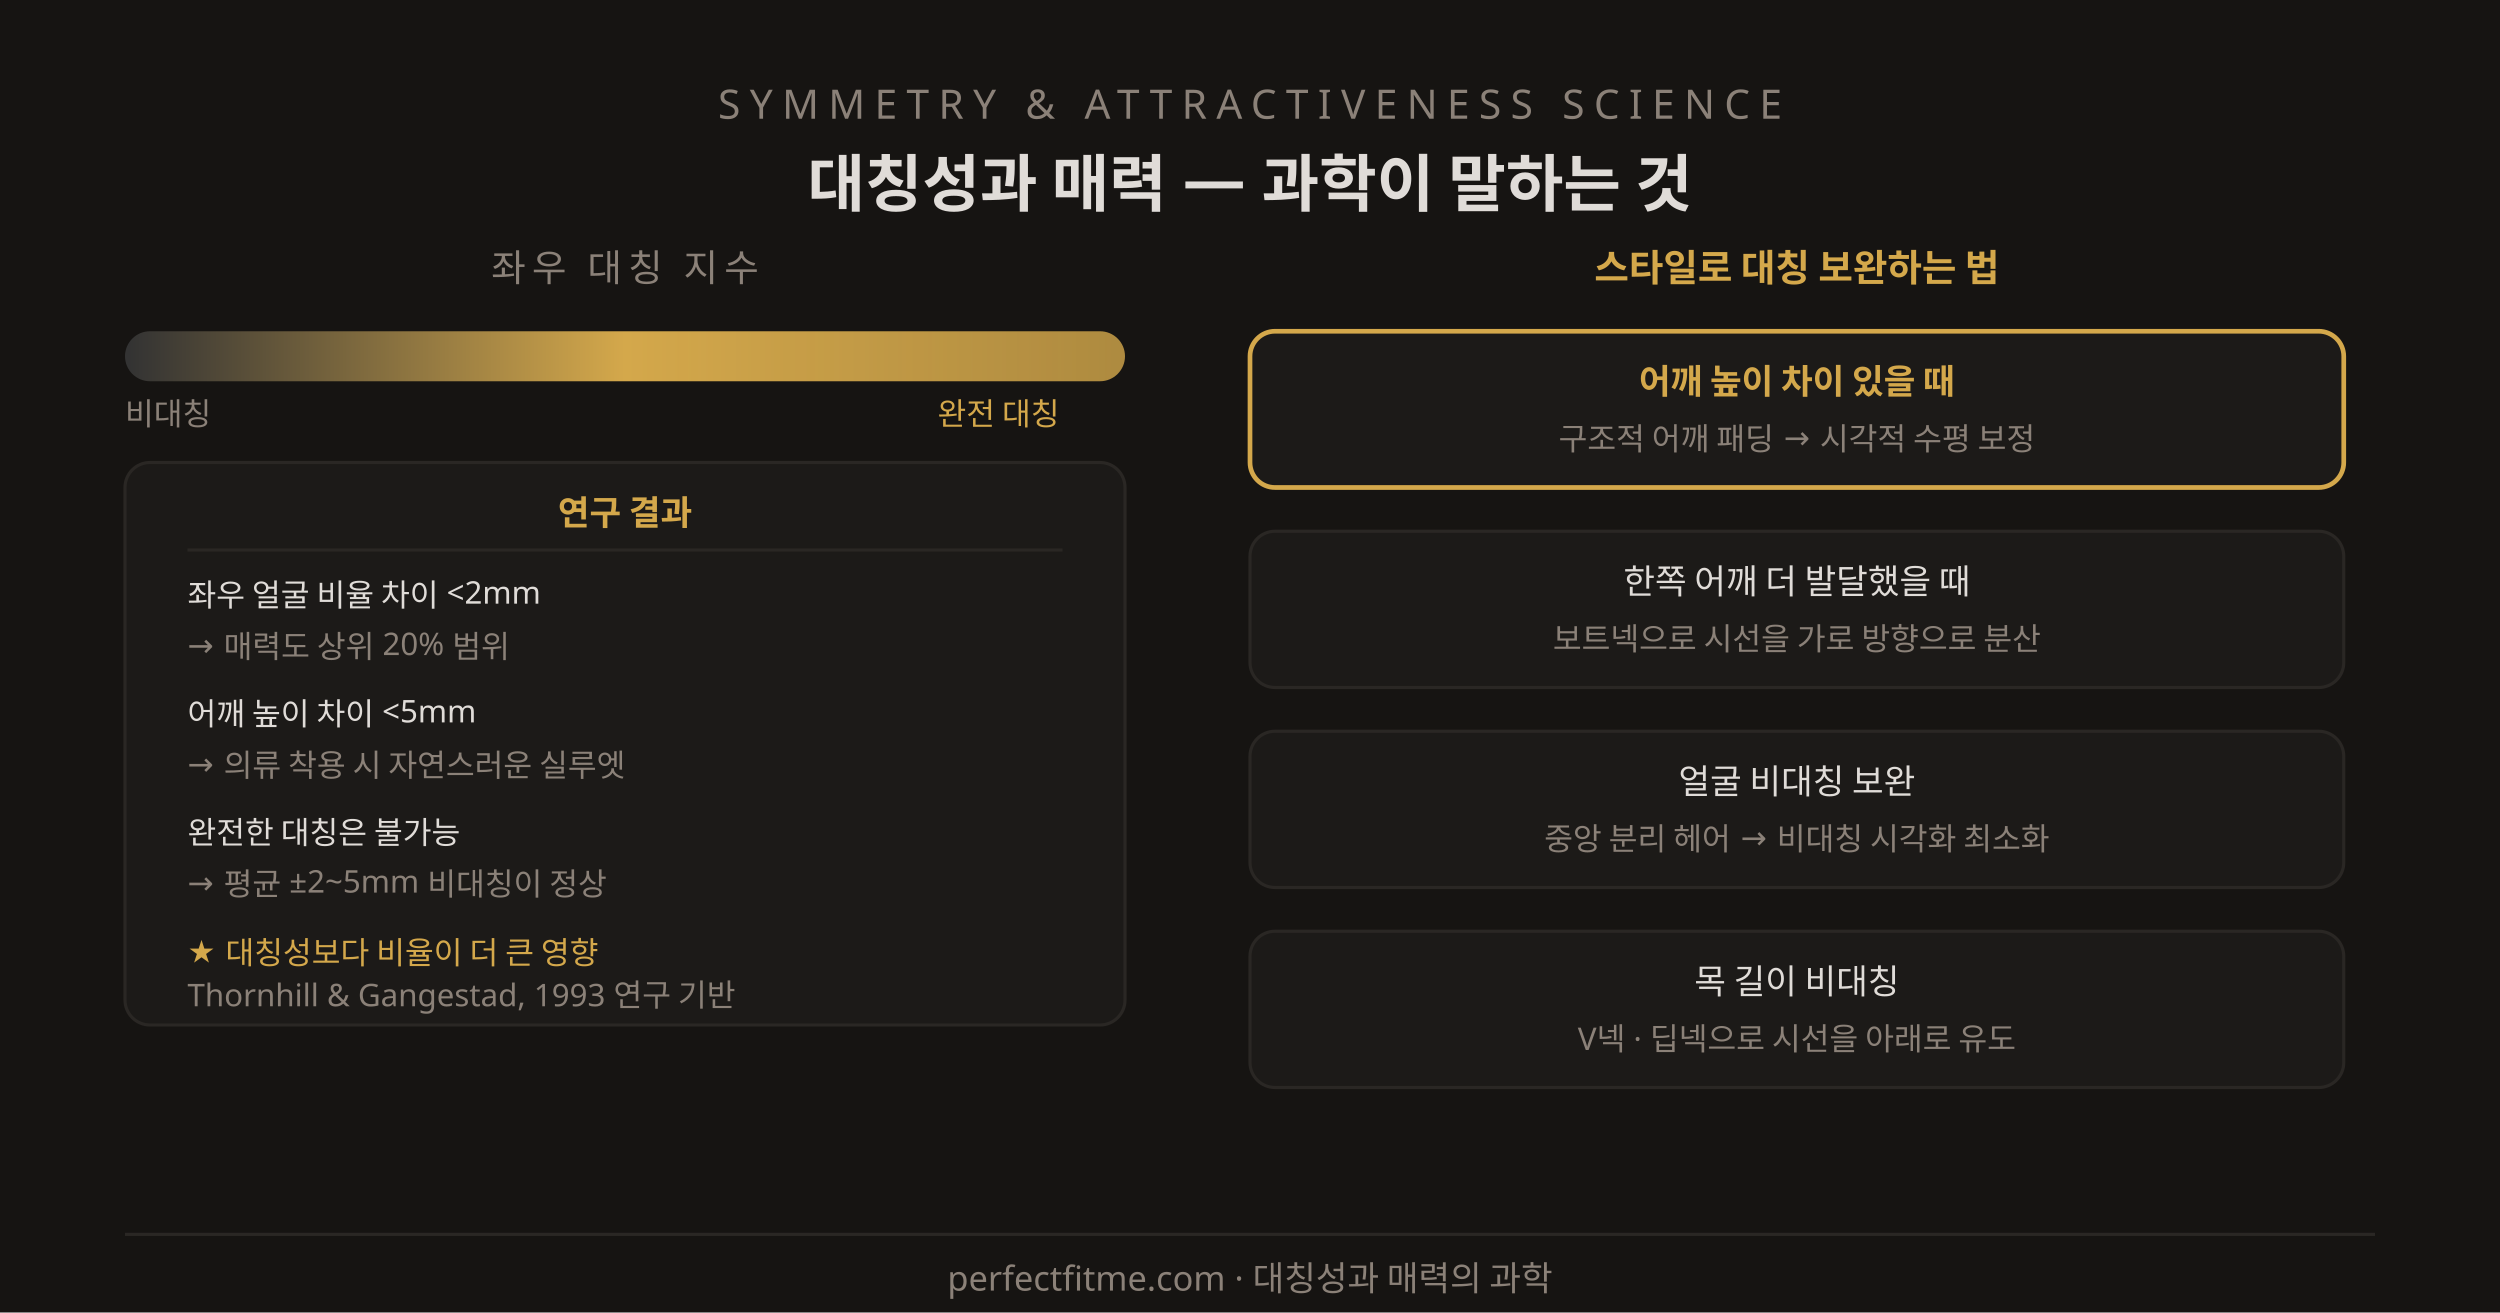
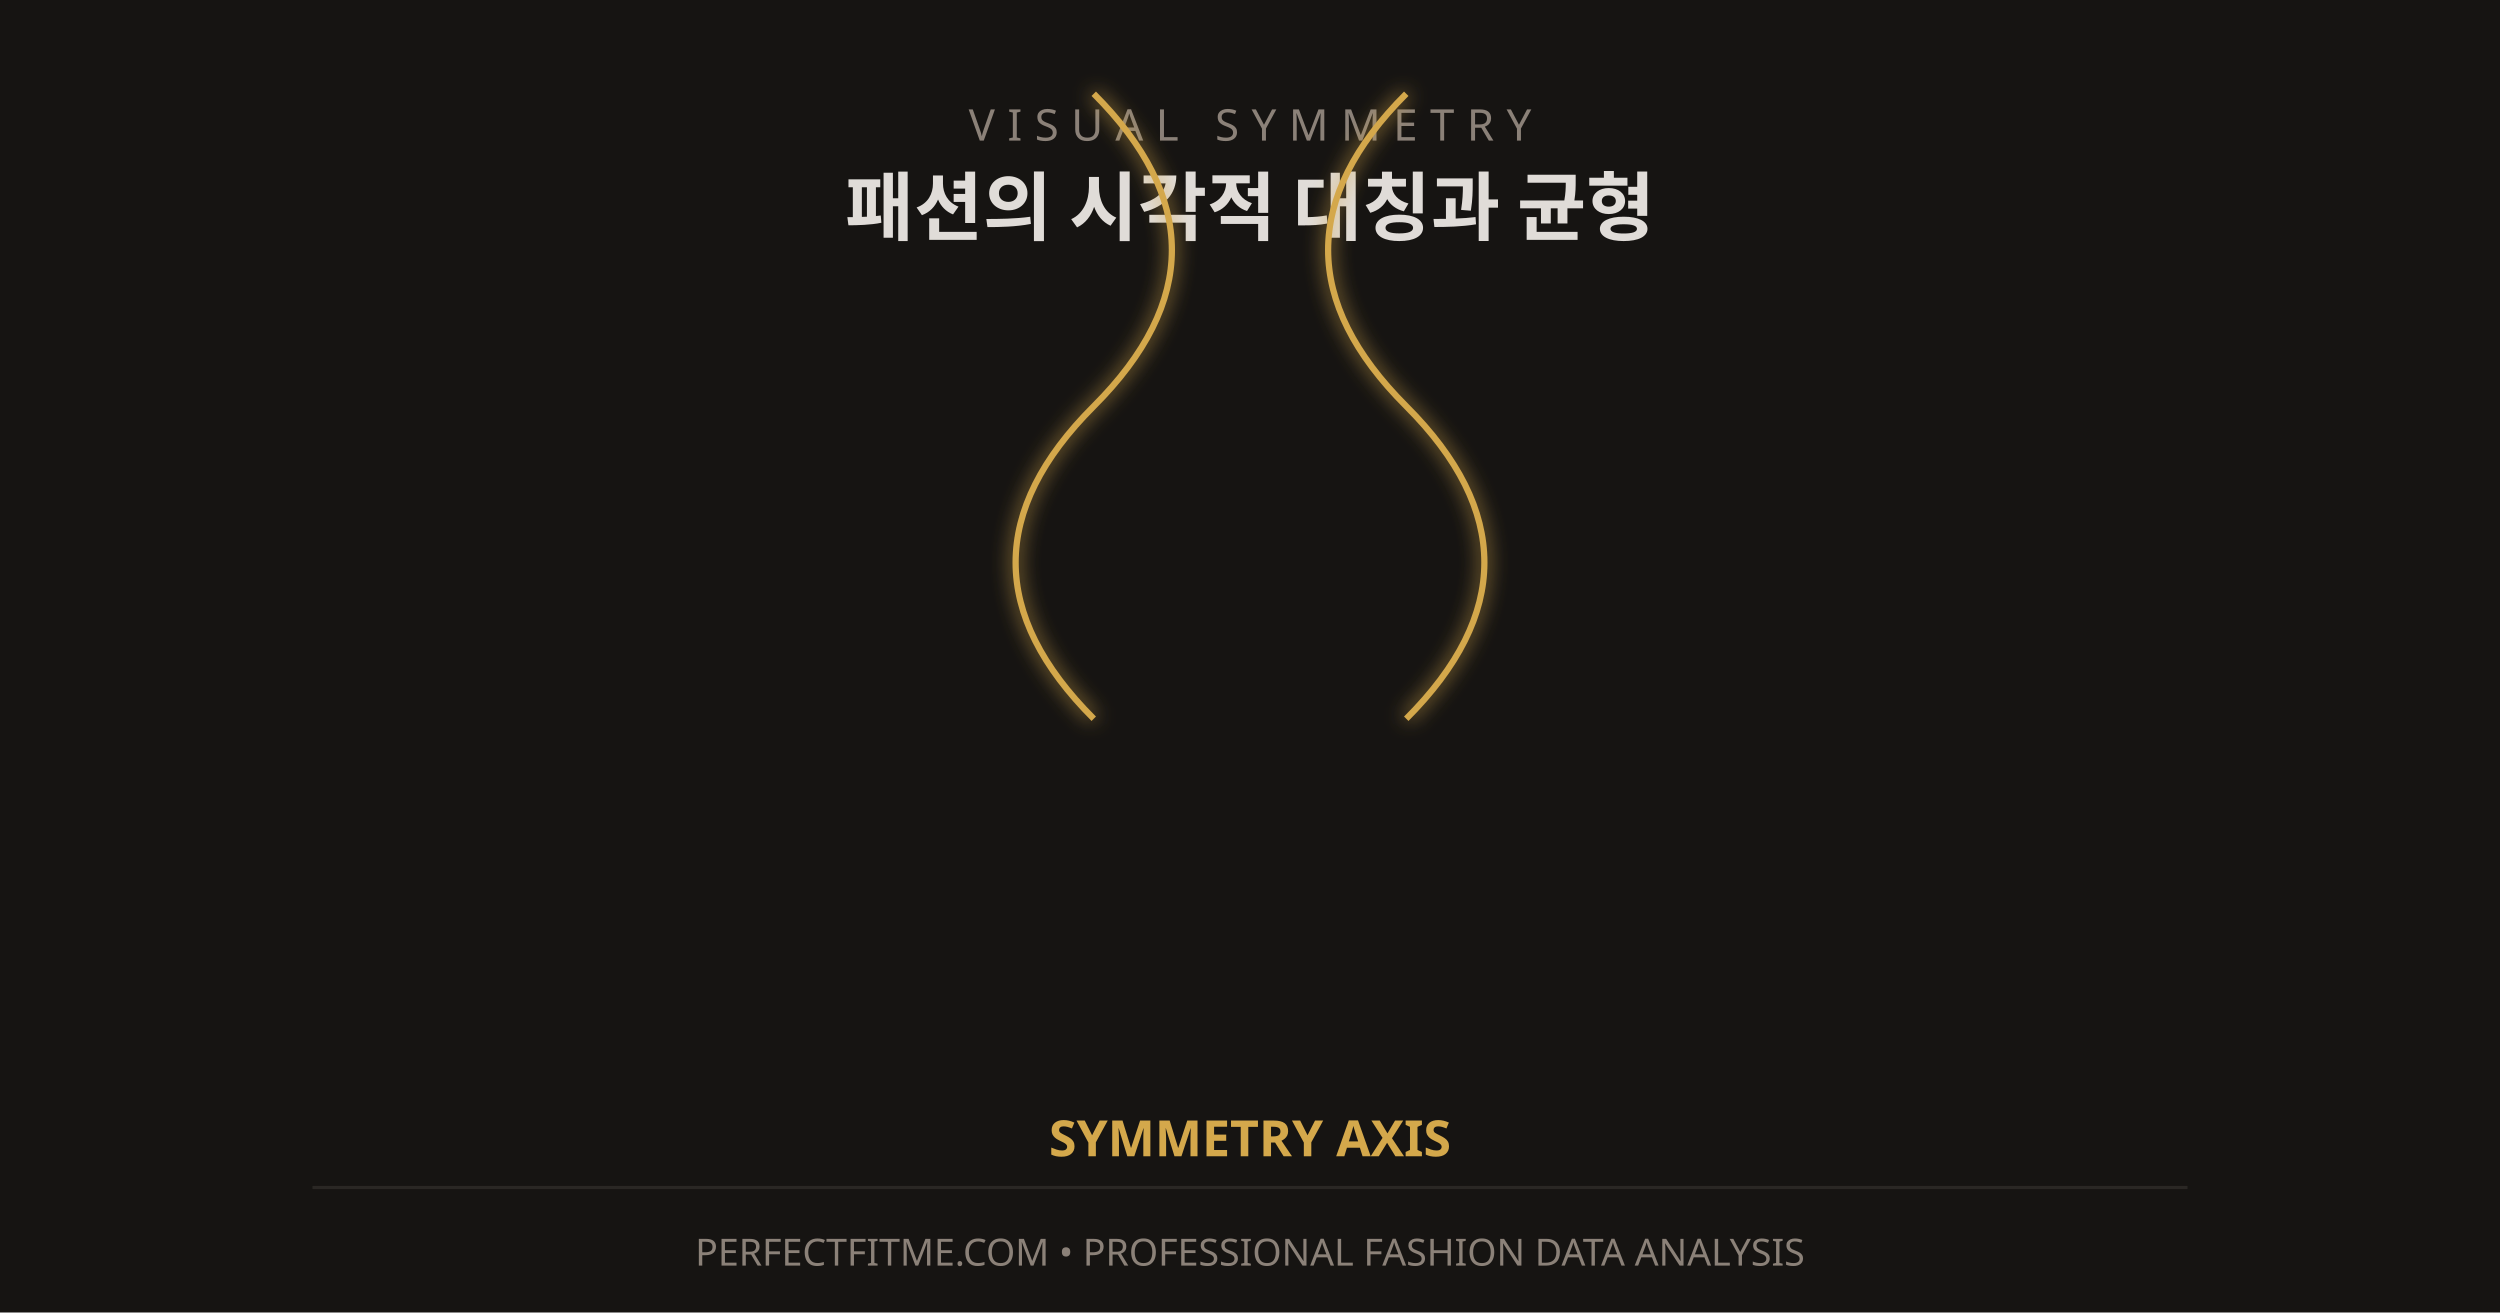
<svg xmlns="http://www.w3.org/2000/svg" viewBox="0 0 800 420" width="800" height="420">
+   <defs>
+     <filter id="glow" x="-20%" y="-20%" width="140%" height="140%">
+       <feGaussianBlur stdDeviation="3" result="blur" />
+       <feComposite in="SourceGraphic" in2="blur" operator="over" />
+     </filter>
+     <linearGradient id="accentGradient" x1="0%" y1="0%" x2="100%" y2="100%">
+       <stop offset="0%" style="stop-color:#d4a84b;stop-opacity:1" />
+       <stop offset="100%" style="stop-color:#b08d3d;stop-opacity:1" />
+     </linearGradient>
+     <style>
+       .title { font-family: 'DM Sans', sans-serif; font-size: 24px; font-weight: 700; fill: #e0dcd8; }
+       .subtitle { font-family: 'DM Sans', sans-serif; font-size: 14px; fill: #8b8178; letter-spacing: 4px; }
+       .label { font-family: 'DM Sans', sans-serif; font-size: 12px; fill: #8b8178; }
+       .accent-text { font-family: 'DM Sans', sans-serif; font-size: 16px; font-weight: 700; fill: #d4a84b; }
+       .line { stroke: #2a2724; stroke-width: 1; }
+       .accent-line { stroke: #d4a84b; stroke-width: 2; fill: none; filter: url(#glow); }
+       .dashed { stroke-dasharray: 4, 3; }
+     </style>
+   </defs>
  <rect width="800" height="420" fill="#161412" />
-   <text x="400" y="38" text-anchor="middle" font-family="'DM Sans',sans-serif" font-size="13" fill="#8b8178" letter-spacing="3">SYMMETRY &amp; ATTRACTIVENESS SCIENCE</text>
-   <text x="400" y="66" text-anchor="middle" font-family="'DM Sans',sans-serif" font-size="20" font-weight="700" fill="#e0dcd8">대칭성과 매력 — 과학이 말하는 것</text>
-   <g transform="translate(40,90)">
-     <text x="160" y="0" text-anchor="middle" font-family="'DM Sans',sans-serif" font-size="12" fill="#8b8178" letter-spacing="2">좌우 대칭 지수</text>
-     <defs>
-       <linearGradient id="symGrad" x1="0%" y1="0%" x2="100%" y2="0%">
-         <stop offset="0%" style="stop-color:#333;stop-opacity:1" />
-         <stop offset="50%" style="stop-color:#d4a84b;stop-opacity:1" />
-         <stop offset="100%" style="stop-color:#d4a84b;stop-opacity:0.8" />
-       </linearGradient>
-     </defs>
-     <rect x="0" y="16" width="320" height="16" rx="8" fill="url(#symGrad)" />
-     <text x="0" y="46" font-family="'DM Sans',sans-serif" font-size="10" fill="#8b8178">비대칭</text>
-     <text x="260" y="46" font-family="'DM Sans',sans-serif" font-size="10" fill="#d4a84b">완전 대칭</text>
-     <rect x="0" y="58" width="320" height="180" rx="8" fill="#1c1a18" stroke="#2a2724" />
-     <text x="160" y="78" text-anchor="middle" font-family="'DM Sans',sans-serif" font-size="11" fill="#d4a84b" font-weight="700">연구 결과</text>
-     <line x1="20" y1="86" x2="300" y2="86" stroke="#2a2724" />
-     <text x="20" y="104" font-family="'DM Sans',sans-serif" font-size="10" fill="#e0dcd8">좌우 얼굴 비율 차이 &lt;2mm</text>
-     <text x="20" y="120" font-family="'DM Sans',sans-serif" font-size="10" fill="#8b8178">→ 매력도 상위 20% 범위</text>
-     <text x="20" y="142" font-family="'DM Sans',sans-serif" font-size="10" fill="#e0dcd8">어깨 높이 차이 &lt;5mm</text>
-     <text x="20" y="158" font-family="'DM Sans',sans-serif" font-size="10" fill="#8b8178">→ 의류 착용 시 자연스러운 실루엣</text>
-     <text x="20" y="180" font-family="'DM Sans',sans-serif" font-size="10" fill="#e0dcd8">완전한 대칭은 불가능</text>
-     <text x="20" y="196" font-family="'DM Sans',sans-serif" font-size="10" fill="#8b8178">→ 평균 ±2~5mm 비대칭이 정상</text>
-     <text x="20" y="218" font-family="'DM Sans',sans-serif" font-size="10" fill="#d4a84b">★ 대칭성보다 비율이 더 큰 영향</text>
-     <text x="20" y="232" font-family="'DM Sans',sans-serif" font-size="10" fill="#8b8178">Thornhill &amp; Gangestad, 1993 연구 기반</text>
+   <text x="400" y="45" text-anchor="middle" class="subtitle">VISUAL SYMMETRY</text>
+   <text x="400" y="75" text-anchor="middle" class="title">패션의 시각적 대칭과 균형</text>
+   <g transform="translate(400,130)">
+     <line x1="0" y1="0" x2="0" y2="200" class="accent-line dashed" />
+     <path d="M-100,50 Q-50,0 0,50 Q50,100 100,50" class="accent-line" transform="rotate(90)" />
+     <path d="M-100,50 Q-50,0 0,50 Q50,100 100,50" class="accent-line" transform="scale(-1, 1) rotate(90)" />
+     <text x="0" y="240" text-anchor="middle" class="accent-text">SYMMETRY AXIS</text>
  </g>
-   <g transform="translate(400,90)">
-     <text x="175" y="0" text-anchor="middle" font-family="'DM Sans',sans-serif" font-size="12" fill="#d4a84b" font-weight="700">스타일로 대칭 보완하는 법</text>
-     <rect x="0" y="16" width="350" height="50" rx="8" fill="#1c1a18" stroke="#d4a84b" stroke-width="1.5" />
-     <text x="175" y="36" text-anchor="middle" font-family="'DM Sans',sans-serif" font-size="11" fill="#d4a84b" font-weight="700">어깨 높이 차이 있을 때</text>
-     <text x="175" y="54" text-anchor="middle" font-family="'DM Sans',sans-serif" font-size="10" fill="#8b8178">구조적 어깨 패딩 → 시각적 수평 보정</text>
-     <rect x="0" y="80" width="350" height="50" rx="8" fill="#1c1a18" stroke="#2a2724" />
-     <text x="175" y="100" text-anchor="middle" font-family="'DM Sans',sans-serif" font-size="11" fill="#e0dcd8">한쪽 어깨 더 발달했을 때</text>
-     <text x="175" y="118" text-anchor="middle" font-family="'DM Sans',sans-serif" font-size="10" fill="#8b8178">보트넥으로 시선을 가로 방향으로 분산</text>
-     <rect x="0" y="144" width="350" height="50" rx="8" fill="#1c1a18" stroke="#2a2724" />
-     <text x="175" y="164" text-anchor="middle" font-family="'DM Sans',sans-serif" font-size="11" fill="#e0dcd8">얼굴 비대칭 보완</text>
-     <text x="175" y="182" text-anchor="middle" font-family="'DM Sans',sans-serif" font-size="10" fill="#8b8178">중앙 분리 헤어 → 비대칭 시각화 최소화</text>
-     <rect x="0" y="208" width="350" height="50" rx="8" fill="#1c1a18" stroke="#2a2724" />
-     <text x="175" y="228" text-anchor="middle" font-family="'DM Sans',sans-serif" font-size="11" fill="#e0dcd8">목 길이 비대칭</text>
-     <text x="175" y="246" text-anchor="middle" font-family="'DM Sans',sans-serif" font-size="10" fill="#8b8178">V넥 · 딥넥으로 시선을 아래로 유도</text>
-   </g>
-   <line x1="40" y1="395" x2="760" y2="395" stroke="#2a2724" stroke-width="1" />
-   <text x="400" y="413" text-anchor="middle" font-family="'DM Sans',sans-serif" font-size="11" fill="#8b8178">perfectfitme.com · 대칭성과 매력의 과학</text>
+   <line x1="100" y1="380" x2="700" y2="380" class="line" />
+   <text x="400" y="405" text-anchor="middle" class="label">PERFECTFITME.COM • PROFESSIONAL FASHION DATA ANALYSIS</text>
</svg>
